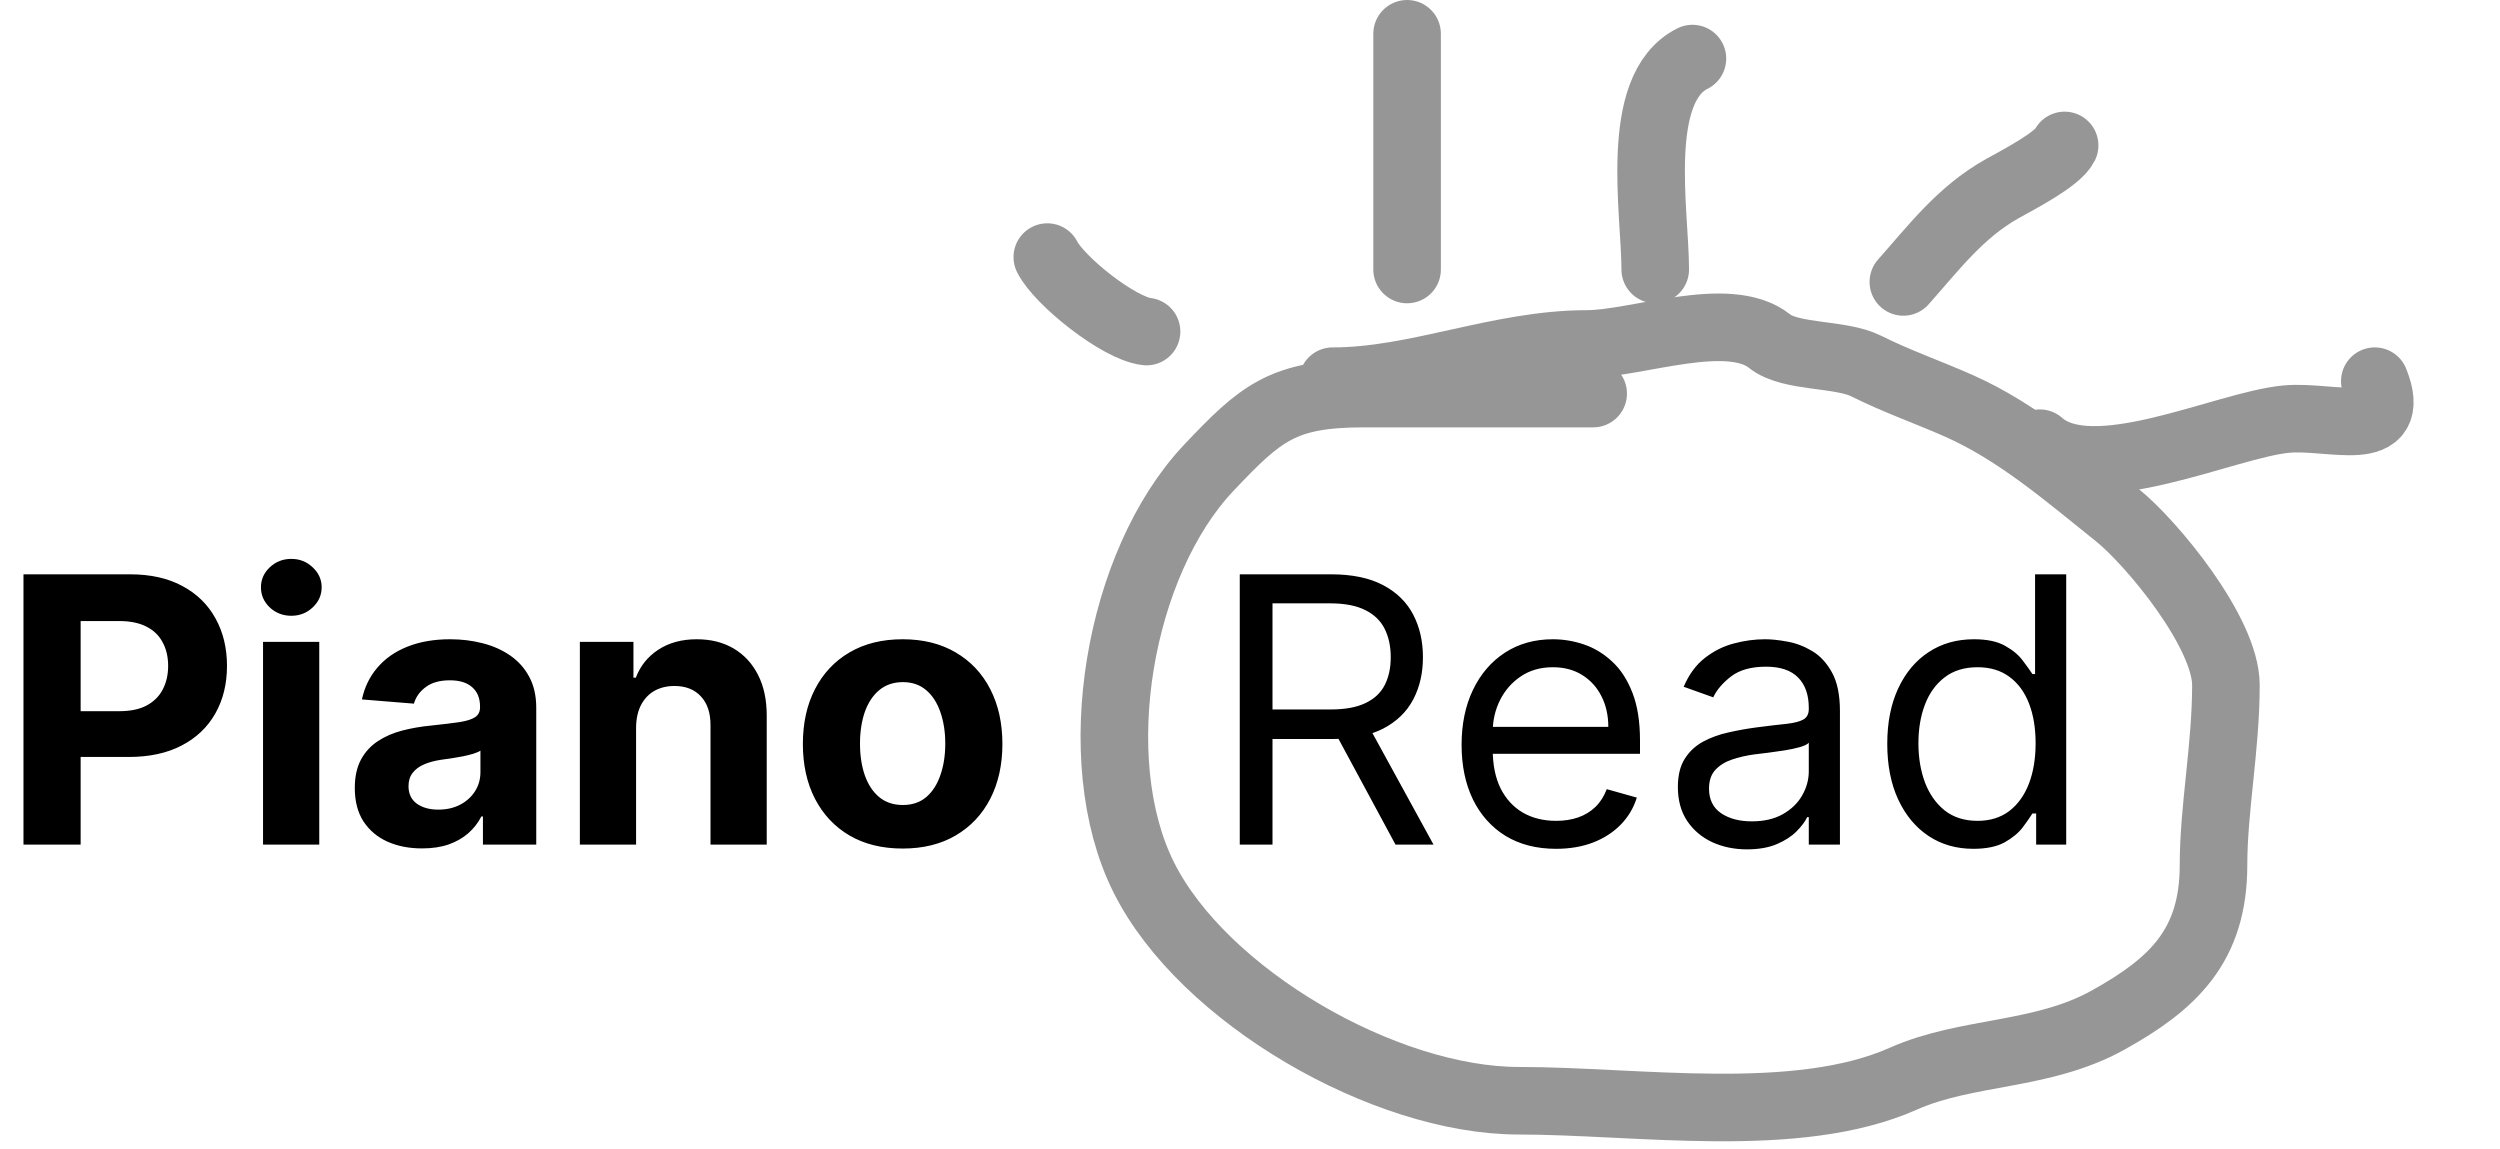
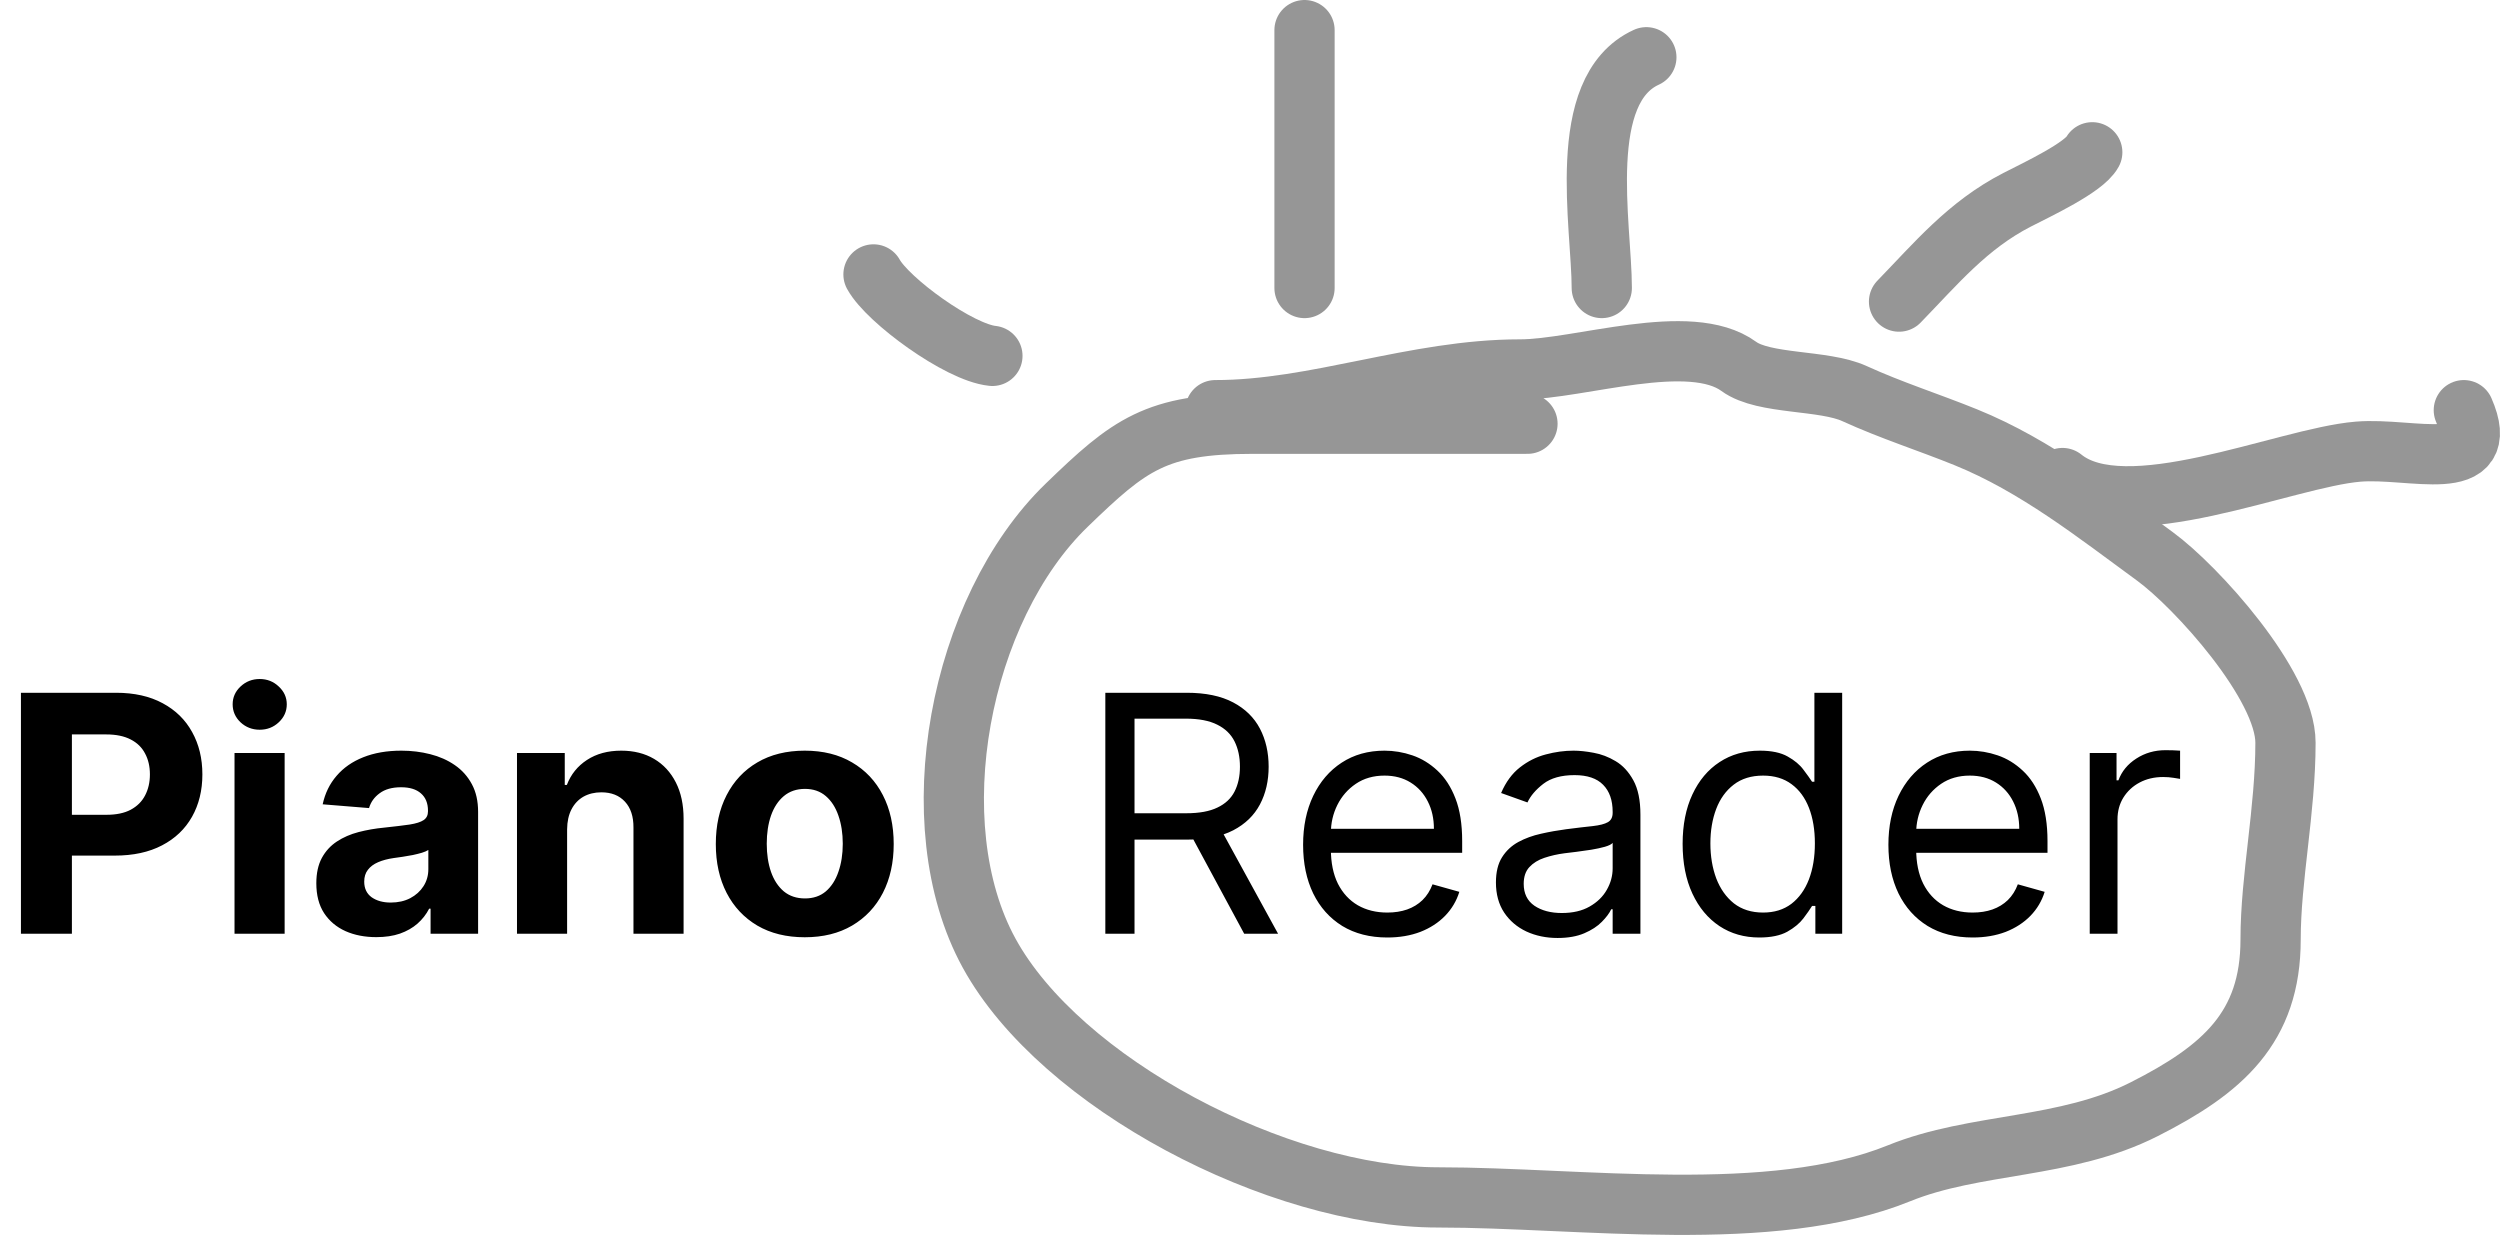
- <svg xmlns="http://www.w3.org/2000/svg" width="74" height="34" viewBox="0 0 74 34" fill="none">
-   <path d="M0.695 25V17H3.852C4.458 17 4.975 17.116 5.402 17.348C5.829 17.577 6.155 17.896 6.379 18.305C6.605 18.711 6.719 19.18 6.719 19.711C6.719 20.242 6.604 20.711 6.375 21.117C6.146 21.523 5.814 21.84 5.379 22.066C4.947 22.293 4.423 22.406 3.809 22.406H1.797V21.051H3.535C3.861 21.051 4.129 20.995 4.34 20.883C4.553 20.768 4.712 20.611 4.816 20.41C4.923 20.207 4.977 19.974 4.977 19.711C4.977 19.445 4.923 19.213 4.816 19.016C4.712 18.815 4.553 18.66 4.34 18.551C4.126 18.439 3.855 18.383 3.527 18.383H2.387V25H0.695ZM7.786 25V19H9.45V25H7.786ZM8.622 18.227C8.375 18.227 8.162 18.145 7.985 17.98C7.811 17.814 7.724 17.615 7.724 17.383C7.724 17.154 7.811 16.957 7.985 16.793C8.162 16.626 8.375 16.543 8.622 16.543C8.869 16.543 9.08 16.626 9.255 16.793C9.432 16.957 9.521 17.154 9.521 17.383C9.521 17.615 9.432 17.814 9.255 17.98C9.08 18.145 8.869 18.227 8.622 18.227ZM12.494 25.113C12.111 25.113 11.77 25.047 11.471 24.914C11.171 24.779 10.934 24.579 10.76 24.316C10.588 24.051 10.502 23.72 10.502 23.324C10.502 22.991 10.563 22.711 10.685 22.484C10.808 22.258 10.975 22.076 11.185 21.938C11.396 21.799 11.636 21.695 11.904 21.625C12.175 21.555 12.459 21.505 12.756 21.477C13.105 21.44 13.386 21.406 13.6 21.375C13.813 21.341 13.968 21.292 14.065 21.227C14.161 21.162 14.209 21.065 14.209 20.938V20.914C14.209 20.667 14.131 20.475 13.975 20.34C13.821 20.204 13.602 20.137 13.318 20.137C13.019 20.137 12.781 20.203 12.604 20.336C12.426 20.466 12.309 20.63 12.252 20.828L10.713 20.703C10.791 20.338 10.945 20.023 11.174 19.758C11.403 19.49 11.699 19.284 12.06 19.141C12.425 18.995 12.847 18.922 13.326 18.922C13.659 18.922 13.979 18.961 14.283 19.039C14.591 19.117 14.863 19.238 15.1 19.402C15.339 19.566 15.528 19.777 15.666 20.035C15.804 20.29 15.873 20.596 15.873 20.953V25H14.295V24.168H14.248C14.152 24.355 14.023 24.521 13.861 24.664C13.7 24.805 13.506 24.915 13.279 24.996C13.053 25.074 12.791 25.113 12.494 25.113ZM12.971 23.965C13.216 23.965 13.432 23.917 13.619 23.82C13.807 23.721 13.954 23.588 14.06 23.422C14.167 23.255 14.221 23.066 14.221 22.855V22.219C14.169 22.253 14.097 22.284 14.006 22.312C13.917 22.338 13.817 22.363 13.705 22.387C13.593 22.408 13.481 22.427 13.369 22.445C13.257 22.461 13.156 22.475 13.065 22.488C12.869 22.517 12.699 22.562 12.553 22.625C12.407 22.688 12.294 22.772 12.213 22.879C12.132 22.983 12.092 23.113 12.092 23.27C12.092 23.496 12.174 23.669 12.338 23.789C12.505 23.906 12.716 23.965 12.971 23.965ZM18.828 21.531V25H17.164V19H18.75V20.059H18.82C18.953 19.71 19.176 19.434 19.488 19.23C19.801 19.025 20.18 18.922 20.625 18.922C21.042 18.922 21.405 19.013 21.715 19.195C22.025 19.378 22.266 19.638 22.438 19.977C22.609 20.312 22.695 20.713 22.695 21.18V25H21.031V21.477C21.034 21.109 20.94 20.823 20.75 20.617C20.56 20.409 20.298 20.305 19.965 20.305C19.741 20.305 19.543 20.353 19.371 20.449C19.202 20.546 19.069 20.686 18.973 20.871C18.879 21.053 18.831 21.273 18.828 21.531ZM26.718 25.117C26.111 25.117 25.586 24.988 25.144 24.73C24.703 24.47 24.364 24.108 24.124 23.645C23.884 23.178 23.765 22.638 23.765 22.023C23.765 21.404 23.884 20.862 24.124 20.398C24.364 19.932 24.703 19.57 25.144 19.312C25.586 19.052 26.111 18.922 26.718 18.922C27.325 18.922 27.848 19.052 28.288 19.312C28.731 19.57 29.072 19.932 29.311 20.398C29.551 20.862 29.671 21.404 29.671 22.023C29.671 22.638 29.551 23.178 29.311 23.645C29.072 24.108 28.731 24.47 28.288 24.73C27.848 24.988 27.325 25.117 26.718 25.117ZM26.726 23.828C27.002 23.828 27.232 23.75 27.417 23.594C27.602 23.435 27.741 23.219 27.835 22.945C27.931 22.672 27.98 22.361 27.98 22.012C27.98 21.663 27.931 21.352 27.835 21.078C27.741 20.805 27.602 20.588 27.417 20.43C27.232 20.271 27.002 20.191 26.726 20.191C26.447 20.191 26.213 20.271 26.023 20.43C25.835 20.588 25.693 20.805 25.597 21.078C25.503 21.352 25.456 21.663 25.456 22.012C25.456 22.361 25.503 22.672 25.597 22.945C25.693 23.219 25.835 23.435 26.023 23.594C26.213 23.75 26.447 23.828 26.726 23.828ZM36.697 25V17H39.4C40.025 17 40.538 17.107 40.94 17.32C41.34 17.531 41.637 17.822 41.83 18.191C42.023 18.561 42.119 18.982 42.119 19.453C42.119 19.924 42.023 20.342 41.83 20.707C41.637 21.072 41.342 21.358 40.943 21.566C40.545 21.772 40.036 21.875 39.416 21.875H37.228V21H39.385C39.812 21 40.156 20.938 40.416 20.812C40.679 20.688 40.869 20.51 40.986 20.281C41.106 20.049 41.166 19.773 41.166 19.453C41.166 19.133 41.106 18.853 40.986 18.613C40.867 18.374 40.675 18.189 40.412 18.059C40.149 17.926 39.801 17.859 39.369 17.859H37.666V25H36.697ZM40.463 21.406L42.432 25H41.307L39.369 21.406H40.463ZM46.06 25.125C45.481 25.125 44.983 24.997 44.563 24.742C44.147 24.484 43.825 24.125 43.599 23.664C43.375 23.201 43.263 22.662 43.263 22.047C43.263 21.432 43.375 20.891 43.599 20.422C43.825 19.951 44.14 19.583 44.544 19.32C44.95 19.055 45.424 18.922 45.966 18.922C46.278 18.922 46.587 18.974 46.892 19.078C47.196 19.182 47.474 19.352 47.724 19.586C47.974 19.818 48.173 20.125 48.321 20.508C48.47 20.891 48.544 21.362 48.544 21.922V22.312H43.919V21.516H47.606C47.606 21.177 47.539 20.875 47.403 20.609C47.27 20.344 47.08 20.134 46.833 19.98C46.588 19.827 46.299 19.75 45.966 19.75C45.599 19.75 45.281 19.841 45.013 20.023C44.747 20.203 44.543 20.438 44.399 20.727C44.256 21.016 44.185 21.326 44.185 21.656V22.188C44.185 22.641 44.263 23.025 44.419 23.34C44.578 23.652 44.798 23.891 45.079 24.055C45.36 24.216 45.687 24.297 46.06 24.297C46.302 24.297 46.52 24.263 46.716 24.195C46.914 24.125 47.084 24.021 47.227 23.883C47.371 23.742 47.481 23.568 47.56 23.359L48.45 23.609C48.356 23.912 48.199 24.177 47.977 24.406C47.756 24.633 47.483 24.81 47.157 24.938C46.832 25.062 46.466 25.125 46.06 25.125ZM51.712 25.141C51.332 25.141 50.987 25.069 50.677 24.926C50.367 24.78 50.121 24.57 49.938 24.297C49.756 24.021 49.665 23.688 49.665 23.297C49.665 22.953 49.733 22.674 49.868 22.461C50.004 22.245 50.185 22.076 50.411 21.953C50.638 21.831 50.888 21.74 51.161 21.68C51.437 21.617 51.715 21.568 51.993 21.531C52.358 21.484 52.653 21.449 52.88 21.426C53.109 21.4 53.276 21.357 53.38 21.297C53.487 21.237 53.54 21.133 53.54 20.984V20.953C53.54 20.568 53.435 20.268 53.224 20.055C53.015 19.841 52.699 19.734 52.274 19.734C51.834 19.734 51.489 19.831 51.239 20.023C50.989 20.216 50.813 20.422 50.712 20.641L49.837 20.328C49.993 19.963 50.202 19.68 50.462 19.477C50.725 19.271 51.011 19.128 51.321 19.047C51.634 18.963 51.941 18.922 52.243 18.922C52.436 18.922 52.657 18.945 52.907 18.992C53.16 19.037 53.403 19.129 53.638 19.27C53.875 19.41 54.071 19.622 54.227 19.906C54.384 20.19 54.462 20.57 54.462 21.047V25H53.54V24.188H53.493C53.431 24.318 53.327 24.457 53.181 24.605C53.035 24.754 52.841 24.88 52.599 24.984C52.356 25.088 52.061 25.141 51.712 25.141ZM51.852 24.312C52.217 24.312 52.524 24.241 52.774 24.098C53.027 23.954 53.217 23.77 53.345 23.543C53.475 23.316 53.54 23.078 53.54 22.828V21.984C53.501 22.031 53.415 22.074 53.282 22.113C53.152 22.15 53.001 22.182 52.829 22.211C52.66 22.237 52.495 22.26 52.333 22.281C52.174 22.299 52.045 22.315 51.946 22.328C51.707 22.359 51.483 22.41 51.274 22.48C51.069 22.548 50.902 22.651 50.774 22.789C50.649 22.924 50.587 23.109 50.587 23.344C50.587 23.664 50.705 23.906 50.942 24.07C51.182 24.232 51.485 24.312 51.852 24.312ZM58.41 25.125C57.91 25.125 57.469 24.999 57.086 24.746C56.703 24.491 56.404 24.131 56.188 23.668C55.971 23.202 55.863 22.651 55.863 22.016C55.863 21.385 55.971 20.838 56.188 20.375C56.404 19.912 56.704 19.553 57.09 19.301C57.475 19.048 57.921 18.922 58.426 18.922C58.816 18.922 59.125 18.987 59.352 19.117C59.581 19.245 59.755 19.391 59.875 19.555C59.997 19.716 60.092 19.849 60.16 19.953H60.238V17H61.16V25H60.27V24.078H60.16C60.092 24.188 59.996 24.326 59.871 24.492C59.746 24.656 59.568 24.803 59.336 24.934C59.104 25.061 58.796 25.125 58.41 25.125ZM58.535 24.297C58.905 24.297 59.217 24.201 59.473 24.008C59.728 23.812 59.922 23.543 60.055 23.199C60.188 22.853 60.254 22.453 60.254 22C60.254 21.552 60.189 21.16 60.059 20.824C59.928 20.486 59.736 20.223 59.48 20.035C59.225 19.845 58.91 19.75 58.535 19.75C58.145 19.75 57.819 19.85 57.559 20.051C57.301 20.249 57.107 20.518 56.977 20.859C56.849 21.198 56.785 21.578 56.785 22C56.785 22.427 56.85 22.815 56.98 23.164C57.113 23.51 57.309 23.787 57.566 23.992C57.827 24.195 58.15 24.297 58.535 24.297Z" fill="black" style="fill:black;fill-opacity:1;" />
-   <path d="M47.158 11.65C44.894 11.65 42.629 11.65 40.364 11.65C37.974 11.65 37.322 12.215 35.774 13.853C33.123 16.661 32.103 22.465 33.856 25.972C35.616 29.491 40.994 32.582 44.955 32.582C48.477 32.582 53.183 33.332 56.339 31.929C58.227 31.09 60.446 31.28 62.398 30.195C64.328 29.123 65.52 27.993 65.52 25.605C65.52 23.932 65.887 22.116 65.887 20.28C65.887 18.718 63.682 16.055 62.664 15.241C61.211 14.078 59.725 12.787 57.992 12.017C57.071 11.608 56.155 11.293 55.237 10.834C54.474 10.452 53.003 10.597 52.381 10.099C51.169 9.13 48.45 10.181 46.975 10.181C44.376 10.181 41.944 11.283 39.446 11.283" stroke="#969696" style="stroke:#969696;stroke:color(display-p3 0.588 0.588 0.588);stroke-opacity:1;" stroke-width="2" stroke-linecap="round" />
-   <path d="M33.938 9.814C33.114 9.722 31.35 8.31 31 7.61" stroke="#969696" style="stroke:#969696;stroke:color(display-p3 0.588 0.588 0.588);stroke-opacity:1;" stroke-width="2" stroke-linecap="round" />
-   <path d="M41.65 1V7.977" stroke="#969696" style="stroke:#969696;stroke:color(display-p3 0.588 0.588 0.588);stroke-opacity:1;" stroke-width="2" stroke-linecap="round" />
-   <path d="M48.995 7.977C48.995 6.295 48.331 2.617 50.096 1.734" stroke="#969696" style="stroke:#969696;stroke:color(display-p3 0.588 0.588 0.588);stroke-opacity:1;" stroke-width="2" stroke-linecap="round" />
-   <path d="M56.339 8.345C57.248 7.322 58.027 6.282 59.257 5.59C59.761 5.307 60.906 4.72 61.113 4.305" stroke="#969696" style="stroke:#969696;stroke:color(display-p3 0.588 0.588 0.588);stroke-opacity:1;" stroke-width="2" stroke-linecap="round" />
-   <path d="M60.379 13.119C61.932 14.499 65.862 12.57 67.683 12.405C69 12.285 71.008 13.068 70.294 11.283" stroke="#969696" style="stroke:#969696;stroke:color(display-p3 0.588 0.588 0.588);stroke-opacity:1;" stroke-width="2" stroke-linecap="round" />
+ <svg xmlns="http://www.w3.org/2000/svg" width="83" height="41" viewBox="0 0 83 41" fill="none">
+   <path d="M0.695 31V23H3.852C4.458 23 4.975 23.116 5.402 23.348C5.829 23.577 6.155 23.896 6.379 24.305C6.605 24.711 6.719 25.18 6.719 25.711C6.719 26.242 6.604 26.711 6.375 27.117C6.146 27.523 5.814 27.84 5.379 28.066C4.947 28.293 4.423 28.406 3.809 28.406H1.797V27.051H3.535C3.861 27.051 4.129 26.995 4.34 26.883C4.553 26.768 4.712 26.611 4.816 26.41C4.923 26.207 4.977 25.974 4.977 25.711C4.977 25.445 4.923 25.213 4.816 25.016C4.712 24.815 4.553 24.66 4.34 24.551C4.126 24.439 3.855 24.383 3.527 24.383H2.387V31H0.695ZM7.786 31V25H9.45V31H7.786ZM8.622 24.227C8.375 24.227 8.162 24.145 7.985 23.98C7.811 23.814 7.724 23.615 7.724 23.383C7.724 23.154 7.811 22.957 7.985 22.793C8.162 22.626 8.375 22.543 8.622 22.543C8.869 22.543 9.08 22.626 9.255 22.793C9.432 22.957 9.521 23.154 9.521 23.383C9.521 23.615 9.432 23.814 9.255 23.98C9.08 24.145 8.869 24.227 8.622 24.227ZM12.494 31.113C12.111 31.113 11.77 31.047 11.471 30.914C11.171 30.779 10.934 30.579 10.76 30.316C10.588 30.051 10.502 29.72 10.502 29.324C10.502 28.991 10.563 28.711 10.685 28.484C10.808 28.258 10.975 28.076 11.185 27.938C11.396 27.799 11.636 27.695 11.904 27.625C12.175 27.555 12.459 27.505 12.756 27.477C13.105 27.44 13.386 27.406 13.6 27.375C13.813 27.341 13.968 27.292 14.065 27.227C14.161 27.162 14.209 27.065 14.209 26.938V26.914C14.209 26.667 14.131 26.475 13.975 26.34C13.821 26.204 13.602 26.137 13.318 26.137C13.019 26.137 12.781 26.203 12.604 26.336C12.426 26.466 12.309 26.63 12.252 26.828L10.713 26.703C10.791 26.338 10.945 26.023 11.174 25.758C11.403 25.49 11.699 25.284 12.06 25.141C12.425 24.995 12.847 24.922 13.326 24.922C13.659 24.922 13.979 24.961 14.283 25.039C14.591 25.117 14.863 25.238 15.1 25.402C15.339 25.566 15.528 25.777 15.666 26.035C15.804 26.29 15.873 26.596 15.873 26.953V31H14.295V30.168H14.248C14.152 30.355 14.023 30.521 13.861 30.664C13.7 30.805 13.506 30.915 13.279 30.996C13.053 31.074 12.791 31.113 12.494 31.113ZM12.971 29.965C13.216 29.965 13.432 29.917 13.619 29.82C13.807 29.721 13.954 29.588 14.06 29.422C14.167 29.255 14.221 29.066 14.221 28.855V28.219C14.169 28.253 14.097 28.284 14.006 28.312C13.917 28.338 13.817 28.363 13.705 28.387C13.593 28.408 13.481 28.427 13.369 28.445C13.257 28.461 13.156 28.475 13.065 28.488C12.869 28.517 12.699 28.562 12.553 28.625C12.407 28.688 12.294 28.772 12.213 28.879C12.132 28.983 12.092 29.113 12.092 29.27C12.092 29.496 12.174 29.669 12.338 29.789C12.505 29.906 12.716 29.965 12.971 29.965ZM18.828 27.531V31H17.164V25H18.75V26.059H18.82C18.953 25.71 19.176 25.434 19.488 25.23C19.801 25.025 20.18 24.922 20.625 24.922C21.042 24.922 21.405 25.013 21.715 25.195C22.025 25.378 22.266 25.638 22.438 25.977C22.609 26.312 22.695 26.713 22.695 27.18V31H21.031V27.477C21.034 27.109 20.94 26.823 20.75 26.617C20.56 26.409 20.298 26.305 19.965 26.305C19.741 26.305 19.543 26.353 19.371 26.449C19.202 26.546 19.069 26.686 18.973 26.871C18.879 27.053 18.831 27.273 18.828 27.531ZM26.718 31.117C26.111 31.117 25.586 30.988 25.144 30.73C24.703 30.47 24.364 30.108 24.124 29.645C23.884 29.178 23.765 28.638 23.765 28.023C23.765 27.404 23.884 26.862 24.124 26.398C24.364 25.932 24.703 25.57 25.144 25.312C25.586 25.052 26.111 24.922 26.718 24.922C27.325 24.922 27.848 25.052 28.288 25.312C28.731 25.57 29.072 25.932 29.311 26.398C29.551 26.862 29.671 27.404 29.671 28.023C29.671 28.638 29.551 29.178 29.311 29.645C29.072 30.108 28.731 30.47 28.288 30.73C27.848 30.988 27.325 31.117 26.718 31.117ZM26.726 29.828C27.002 29.828 27.232 29.75 27.417 29.594C27.602 29.435 27.741 29.219 27.835 28.945C27.931 28.672 27.98 28.361 27.98 28.012C27.98 27.663 27.931 27.352 27.835 27.078C27.741 26.805 27.602 26.588 27.417 26.43C27.232 26.271 27.002 26.191 26.726 26.191C26.447 26.191 26.213 26.271 26.023 26.43C25.835 26.588 25.693 26.805 25.597 27.078C25.503 27.352 25.456 27.663 25.456 28.012C25.456 28.361 25.503 28.672 25.597 28.945C25.693 29.219 25.835 29.435 26.023 29.594C26.213 29.75 26.447 29.828 26.726 29.828ZM36.697 31V23H39.4C40.025 23 40.538 23.107 40.94 23.32C41.34 23.531 41.637 23.822 41.83 24.191C42.023 24.561 42.119 24.982 42.119 25.453C42.119 25.924 42.023 26.342 41.83 26.707C41.637 27.072 41.342 27.358 40.943 27.566C40.545 27.772 40.036 27.875 39.416 27.875H37.228V27H39.385C39.812 27 40.156 26.938 40.416 26.812C40.679 26.688 40.869 26.51 40.986 26.281C41.106 26.049 41.166 25.773 41.166 25.453C41.166 25.133 41.106 24.853 40.986 24.613C40.867 24.374 40.675 24.189 40.412 24.059C40.149 23.926 39.801 23.859 39.369 23.859H37.666V31H36.697ZM40.463 27.406L42.432 31H41.307L39.369 27.406H40.463ZM46.06 31.125C45.481 31.125 44.983 30.997 44.563 30.742C44.147 30.484 43.825 30.125 43.599 29.664C43.375 29.201 43.263 28.662 43.263 28.047C43.263 27.432 43.375 26.891 43.599 26.422C43.825 25.951 44.14 25.583 44.544 25.32C44.95 25.055 45.424 24.922 45.966 24.922C46.278 24.922 46.587 24.974 46.892 25.078C47.196 25.182 47.474 25.352 47.724 25.586C47.974 25.818 48.173 26.125 48.321 26.508C48.47 26.891 48.544 27.362 48.544 27.922V28.312H43.919V27.516H47.606C47.606 27.177 47.539 26.875 47.403 26.609C47.27 26.344 47.08 26.134 46.833 25.98C46.588 25.827 46.299 25.75 45.966 25.75C45.599 25.75 45.281 25.841 45.013 26.023C44.747 26.203 44.543 26.438 44.399 26.727C44.256 27.016 44.185 27.326 44.185 27.656V28.188C44.185 28.641 44.263 29.025 44.419 29.34C44.578 29.652 44.798 29.891 45.079 30.055C45.36 30.216 45.687 30.297 46.06 30.297C46.302 30.297 46.52 30.263 46.716 30.195C46.914 30.125 47.084 30.021 47.227 29.883C47.371 29.742 47.481 29.568 47.56 29.359L48.45 29.609C48.356 29.912 48.199 30.177 47.977 30.406C47.756 30.633 47.483 30.81 47.157 30.938C46.832 31.062 46.466 31.125 46.06 31.125ZM51.712 31.141C51.332 31.141 50.987 31.069 50.677 30.926C50.367 30.78 50.121 30.57 49.938 30.297C49.756 30.021 49.665 29.688 49.665 29.297C49.665 28.953 49.733 28.674 49.868 28.461C50.004 28.245 50.185 28.076 50.411 27.953C50.638 27.831 50.888 27.74 51.161 27.68C51.437 27.617 51.715 27.568 51.993 27.531C52.358 27.484 52.653 27.449 52.88 27.426C53.109 27.4 53.276 27.357 53.38 27.297C53.487 27.237 53.54 27.133 53.54 26.984V26.953C53.54 26.568 53.435 26.268 53.224 26.055C53.015 25.841 52.699 25.734 52.274 25.734C51.834 25.734 51.489 25.831 51.239 26.023C50.989 26.216 50.813 26.422 50.712 26.641L49.837 26.328C49.993 25.963 50.202 25.68 50.462 25.477C50.725 25.271 51.011 25.128 51.321 25.047C51.634 24.963 51.941 24.922 52.243 24.922C52.436 24.922 52.657 24.945 52.907 24.992C53.16 25.037 53.403 25.129 53.638 25.27C53.875 25.41 54.071 25.622 54.227 25.906C54.384 26.19 54.462 26.57 54.462 27.047V31H53.54V30.188H53.493C53.431 30.318 53.327 30.457 53.181 30.605C53.035 30.754 52.841 30.88 52.599 30.984C52.356 31.088 52.061 31.141 51.712 31.141ZM51.852 30.312C52.217 30.312 52.524 30.241 52.774 30.098C53.027 29.954 53.217 29.77 53.345 29.543C53.475 29.316 53.54 29.078 53.54 28.828V27.984C53.501 28.031 53.415 28.074 53.282 28.113C53.152 28.15 53.001 28.182 52.829 28.211C52.66 28.237 52.495 28.26 52.333 28.281C52.174 28.299 52.045 28.315 51.946 28.328C51.707 28.359 51.483 28.41 51.274 28.48C51.069 28.548 50.902 28.651 50.774 28.789C50.649 28.924 50.587 29.109 50.587 29.344C50.587 29.664 50.705 29.906 50.942 30.07C51.182 30.232 51.485 30.312 51.852 30.312ZM58.41 31.125C57.91 31.125 57.469 30.999 57.086 30.746C56.703 30.491 56.404 30.131 56.188 29.668C55.971 29.202 55.863 28.651 55.863 28.016C55.863 27.385 55.971 26.838 56.188 26.375C56.404 25.912 56.704 25.553 57.09 25.301C57.475 25.048 57.921 24.922 58.426 24.922C58.816 24.922 59.125 24.987 59.352 25.117C59.581 25.245 59.755 25.391 59.875 25.555C59.997 25.716 60.092 25.849 60.16 25.953H60.238V23H61.16V31H60.27V30.078H60.16C60.092 30.188 59.996 30.326 59.871 30.492C59.746 30.656 59.568 30.803 59.336 30.934C59.104 31.061 58.796 31.125 58.41 31.125ZM58.535 30.297C58.905 30.297 59.217 30.201 59.473 30.008C59.728 29.812 59.922 29.543 60.055 29.199C60.188 28.853 60.254 28.453 60.254 28C60.254 27.552 60.189 27.16 60.059 26.824C59.928 26.486 59.736 26.223 59.48 26.035C59.225 25.845 58.91 25.75 58.535 25.75C58.145 25.75 57.819 25.85 57.559 26.051C57.301 26.249 57.107 26.518 56.977 26.859C56.849 27.198 56.785 27.578 56.785 28C56.785 28.427 56.85 28.815 56.98 29.164C57.113 29.51 57.309 29.787 57.566 29.992C57.827 30.195 58.15 30.297 58.535 30.297ZM65.492 31.125C64.914 31.125 64.415 30.997 63.996 30.742C63.579 30.484 63.258 30.125 63.031 29.664C62.807 29.201 62.695 28.662 62.695 28.047C62.695 27.432 62.807 26.891 63.031 26.422C63.258 25.951 63.573 25.583 63.977 25.32C64.383 25.055 64.857 24.922 65.398 24.922C65.711 24.922 66.019 24.974 66.324 25.078C66.629 25.182 66.906 25.352 67.156 25.586C67.406 25.818 67.606 26.125 67.754 26.508C67.902 26.891 67.977 27.362 67.977 27.922V28.312H63.352V27.516H67.039C67.039 27.177 66.971 26.875 66.836 26.609C66.703 26.344 66.513 26.134 66.266 25.98C66.021 25.827 65.732 25.75 65.398 25.75C65.031 25.75 64.713 25.841 64.445 26.023C64.18 26.203 63.975 26.438 63.832 26.727C63.689 27.016 63.617 27.326 63.617 27.656V28.188C63.617 28.641 63.695 29.025 63.852 29.34C64.01 29.652 64.231 29.891 64.512 30.055C64.793 30.216 65.12 30.297 65.492 30.297C65.734 30.297 65.953 30.263 66.148 30.195C66.346 30.125 66.517 30.021 66.66 29.883C66.803 29.742 66.914 29.568 66.992 29.359L67.883 29.609C67.789 29.912 67.632 30.177 67.41 30.406C67.189 30.633 66.915 30.81 66.59 30.938C66.264 31.062 65.898 31.125 65.492 31.125ZM69.379 31V25H70.269V25.906H70.332C70.441 25.609 70.639 25.369 70.926 25.184C71.212 24.999 71.535 24.906 71.894 24.906C71.962 24.906 72.047 24.908 72.148 24.91C72.25 24.913 72.327 24.917 72.379 24.922V25.859C72.348 25.852 72.276 25.84 72.164 25.824C72.055 25.806 71.939 25.797 71.816 25.797C71.525 25.797 71.264 25.858 71.035 25.98C70.809 26.1 70.629 26.267 70.496 26.48C70.366 26.691 70.301 26.932 70.301 27.203V31H69.379Z" fill="black" style="fill:black;fill-opacity:1;" />
+   <path d="M50.712 14.068C47.669 14.068 44.626 14.068 41.583 14.068C38.371 14.068 37.494 14.761 35.415 16.772C31.852 20.217 30.482 27.34 32.838 31.643C35.202 35.961 42.429 39.754 47.751 39.754C52.483 39.754 58.808 40.674 63.048 38.953C65.584 37.924 68.567 38.156 71.19 36.825C73.783 35.51 75.384 34.123 75.384 31.192C75.384 29.14 75.878 26.912 75.878 24.658C75.878 22.742 72.915 19.474 71.546 18.474C69.594 17.048 67.597 15.464 65.269 14.519C64.032 14.017 62.801 13.63 61.568 13.067C60.542 12.598 58.565 12.776 57.73 12.166C56.101 10.976 52.447 12.266 50.465 12.266C46.973 12.266 43.705 13.618 40.349 13.618" stroke="#969696" style="stroke:#969696;stroke:color(display-p3 0.588 0.588 0.588);stroke-opacity:1;" stroke-width="2" stroke-linecap="round" />
+   <path d="M32.948 11.815C31.841 11.703 29.47 9.97 29 9.111" stroke="#969696" style="stroke:#969696;stroke:color(display-p3 0.588 0.588 0.588);stroke-opacity:1;" stroke-width="2" stroke-linecap="round" />
+   <path d="M43.31 1V9.562" stroke="#969696" style="stroke:#969696;stroke:color(display-p3 0.588 0.588 0.588);stroke-opacity:1;" stroke-width="2" stroke-linecap="round" />
+   <path d="M53.179 9.562C53.179 7.498 52.287 2.984 54.659 1.901" stroke="#969696" style="stroke:#969696;stroke:color(display-p3 0.588 0.588 0.588);stroke-opacity:1;" stroke-width="2" stroke-linecap="round" />
+   <path d="M63.048 10.013C64.269 8.758 65.317 7.481 66.968 6.633C67.646 6.285 69.184 5.564 69.463 5.056" stroke="#969696" style="stroke:#969696;stroke:color(display-p3 0.588 0.588 0.588);stroke-opacity:1;" stroke-width="2" stroke-linecap="round" />
+   <path d="M68.476 15.871C70.563 17.565 75.844 15.198 78.29 14.995C80.061 14.848 82.759 15.809 81.799 13.618" stroke="#969696" style="stroke:#969696;stroke:color(display-p3 0.588 0.588 0.588);stroke-opacity:1;" stroke-width="2" stroke-linecap="round" />
</svg>
